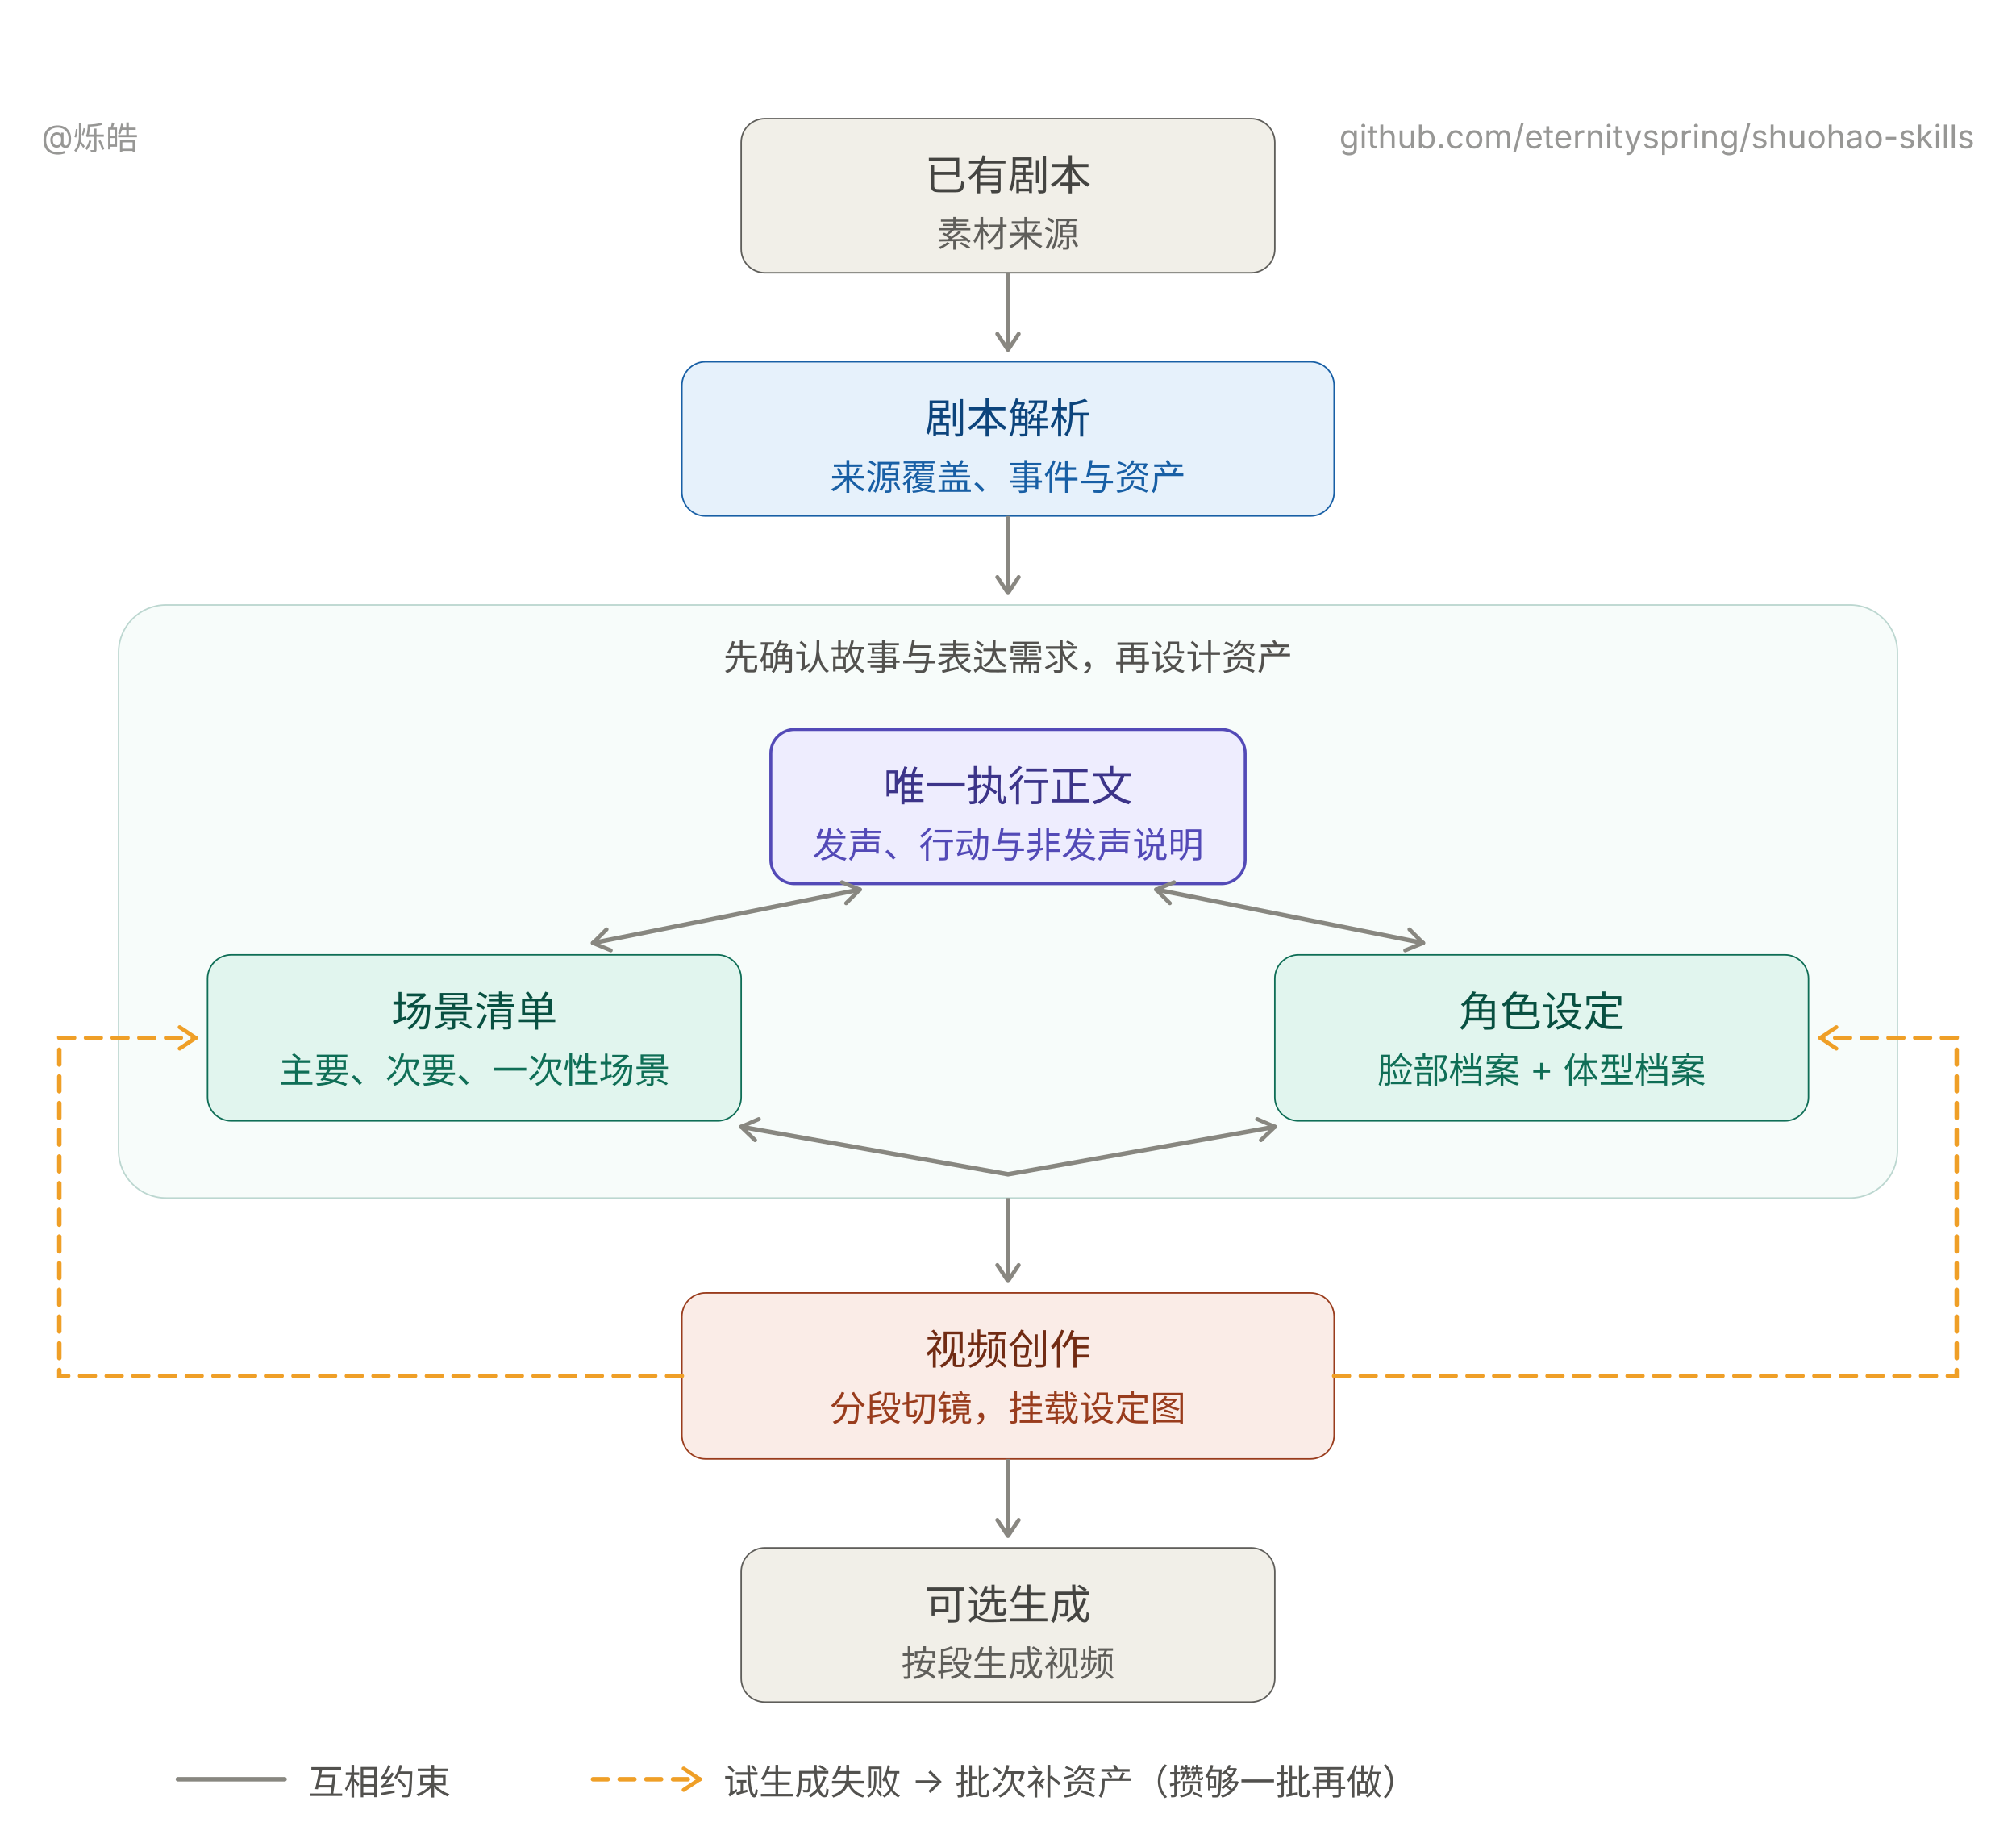
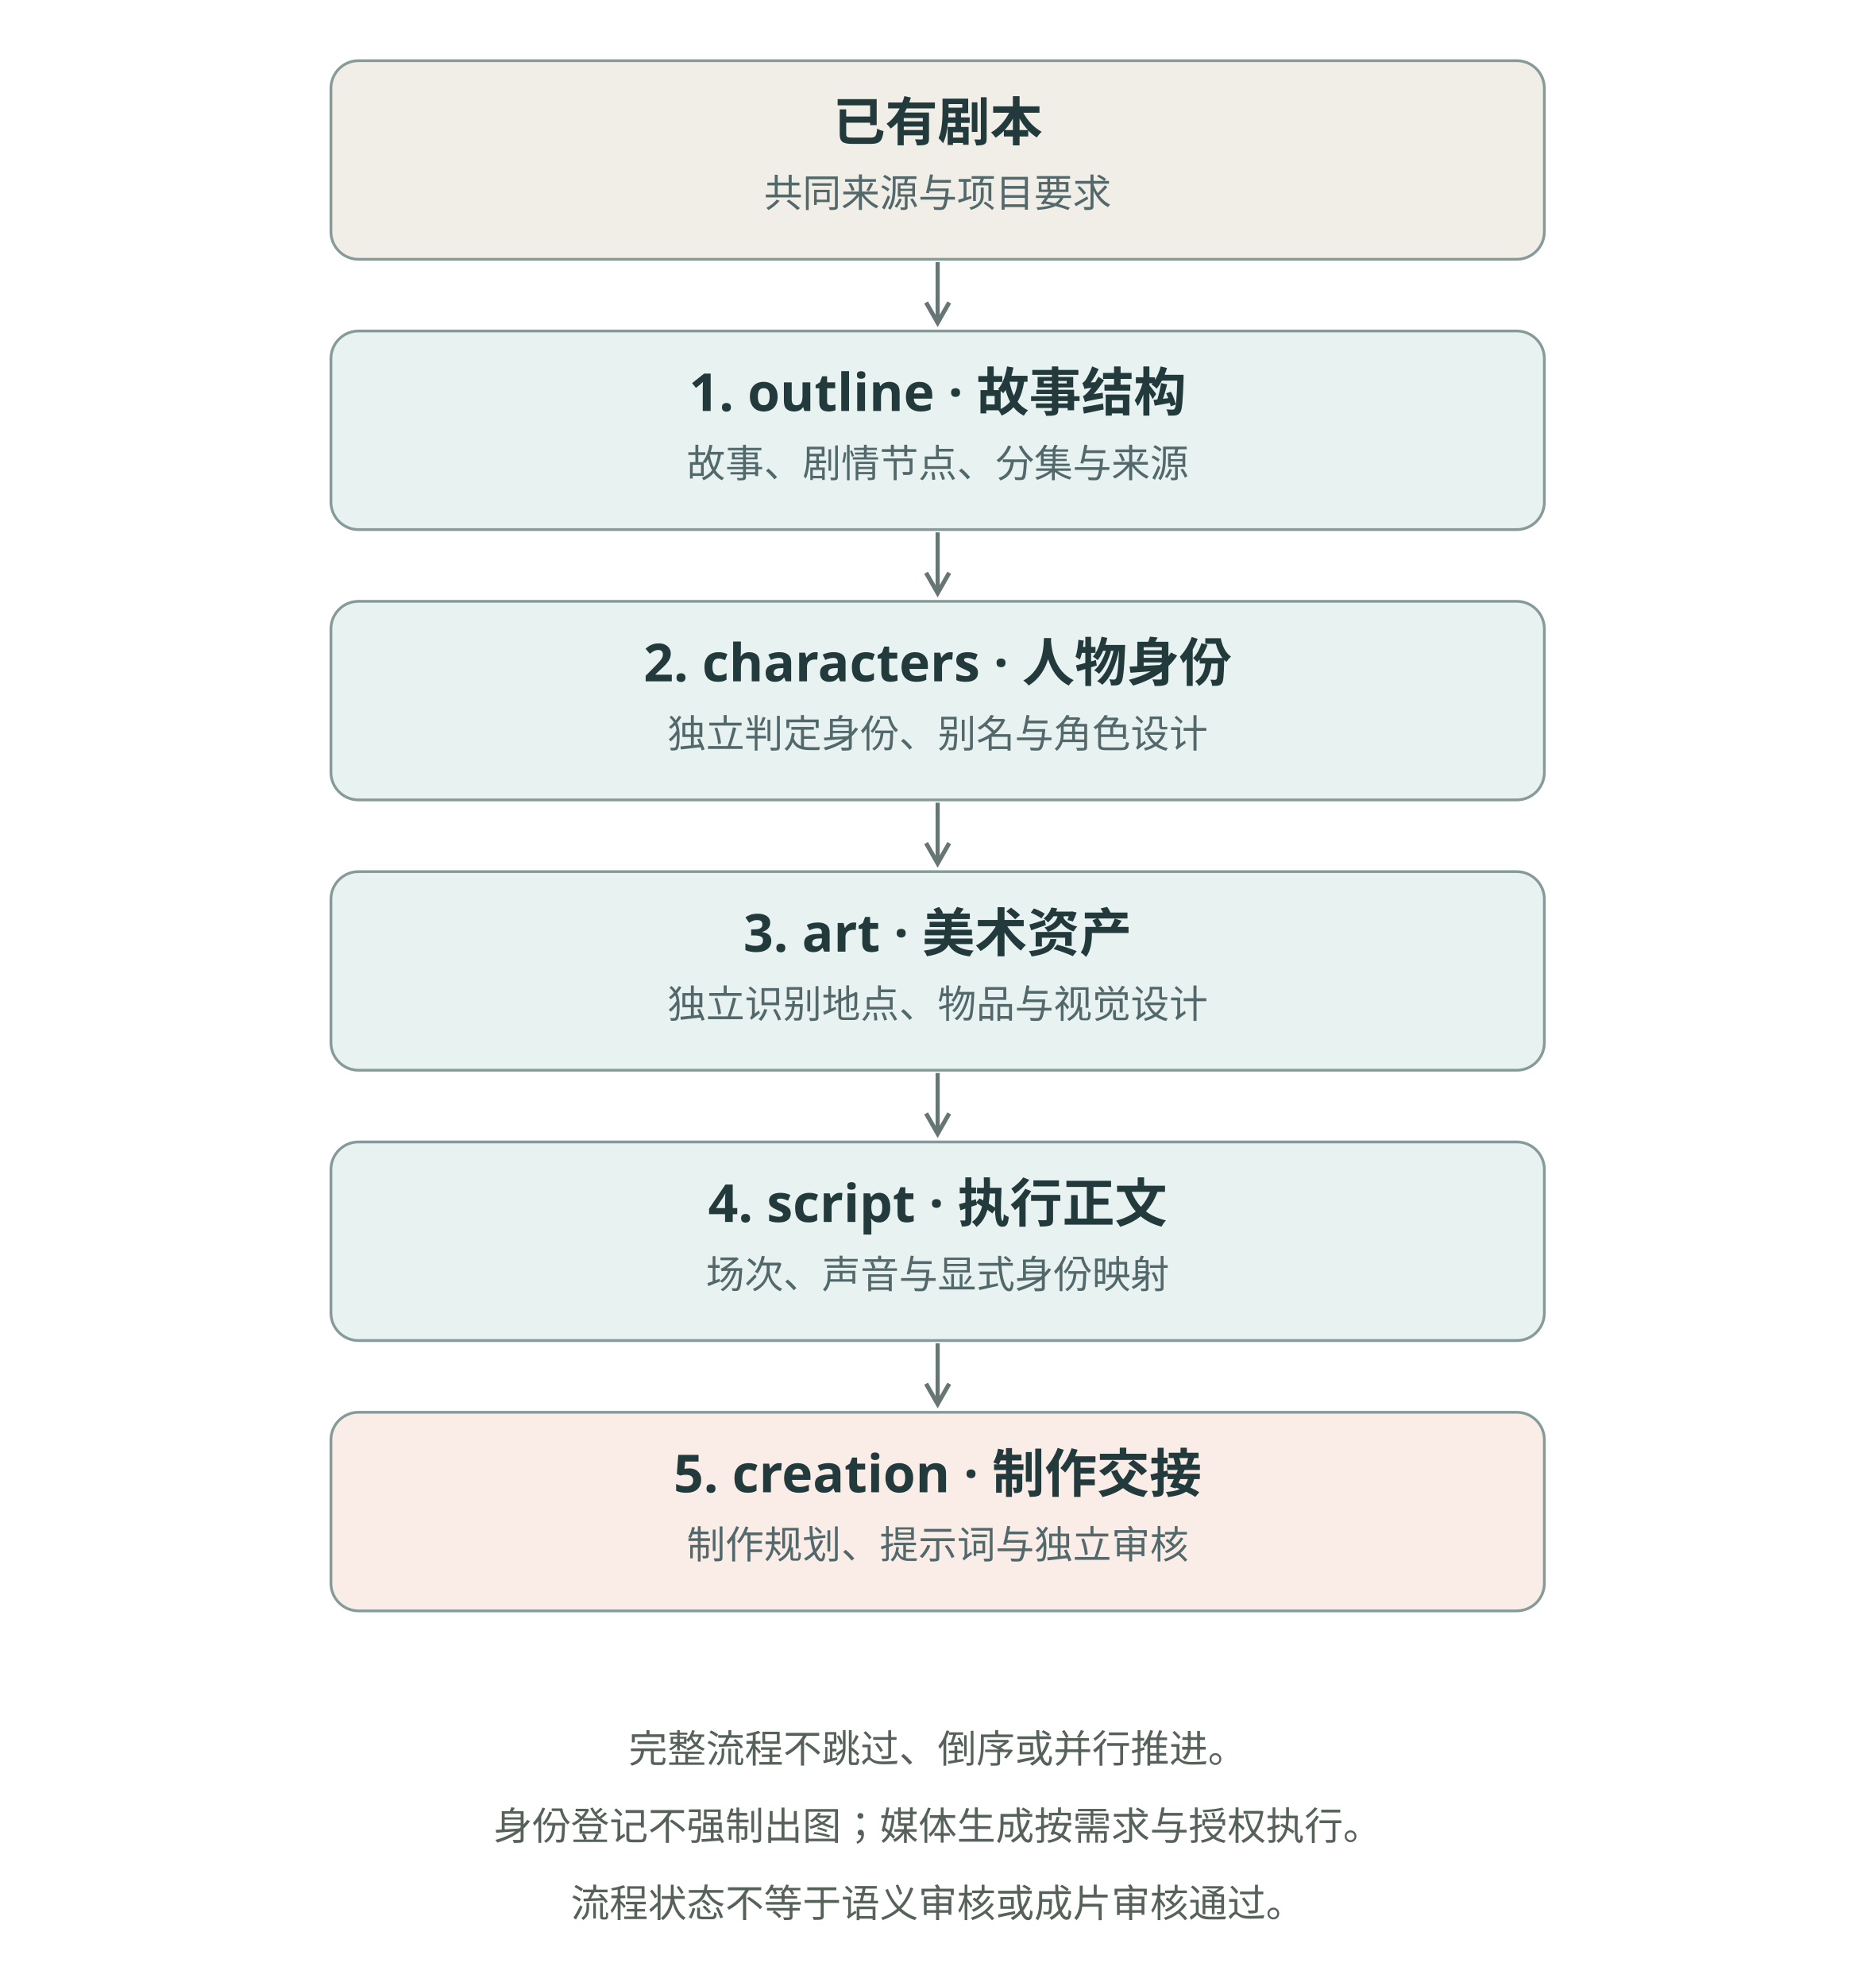
- <svg xmlns="http://www.w3.org/2000/svg" width="100%" viewBox="0 0 680 620" role="img" style="">
+ <svg xmlns="http://www.w3.org/2000/svg" viewBox="0 0 680 720" role="img" aria-labelledby="title desc">
  <defs>
-     <marker id="arrow" viewBox="0 0 10 10" refX="8" refY="5" markerWidth="6" markerHeight="6" orient="auto-start-reverse">
-       <path d="M2 1L8 5L2 9" fill="none" stroke="context-stroke" stroke-width="1.5" stroke-linecap="round" stroke-linejoin="round" />
+     <marker id="arrow" viewBox="0 0 10 10" refX="8" refY="5" markerWidth="7" markerHeight="7" orient="auto">
+       <path d="M1 1L8 5L1 9" fill="none" stroke="#677575" stroke-width="1.5" />
    </marker>
  </defs>
-   <g style="fill:rgb(0, 0, 0);stroke:none;color:rgb(11, 11, 11);stroke-width:1px;stroke-linecap:butt;stroke-linejoin:miter;opacity:1;font-family:anthropic-sans, -apple-system, &quot;system-ui&quot;, &quot;Segoe UI&quot;, sans-serif;font-size:16px;font-weight:400;text-anchor:start;dominant-baseline:auto">
-     <rect x="250" y="40" width="180" height="52" rx="8" stroke-width="0.5" style="fill:rgb(241, 239, 232);stroke:rgb(95, 94, 90);color:rgb(11, 11, 11);stroke-width:0.5px;stroke-linecap:butt;stroke-linejoin:miter;opacity:1;font-family:anthropic-sans, -apple-system, &quot;system-ui&quot;, &quot;Segoe UI&quot;, sans-serif;font-size:16px;font-weight:400;text-anchor:start;dominant-baseline:auto" />
-     <text x="340" y="58" text-anchor="middle" dominant-baseline="central" style="fill:rgb(68, 68, 65);stroke:none;color:rgb(11, 11, 11);stroke-width:1px;stroke-linecap:butt;stroke-linejoin:miter;opacity:1;font-family:anthropic-sans, -apple-system, &quot;system-ui&quot;, &quot;Segoe UI&quot;, sans-serif;font-size:14px;font-weight:500;text-anchor:middle;dominant-baseline:central">已有剧本</text>
-     <text x="340" y="78" text-anchor="middle" dominant-baseline="central" style="fill:rgb(95, 94, 90);stroke:none;color:rgb(11, 11, 11);stroke-width:1px;stroke-linecap:butt;stroke-linejoin:miter;opacity:1;font-family:anthropic-sans, -apple-system, &quot;system-ui&quot;, &quot;Segoe UI&quot;, sans-serif;font-size:12px;font-weight:400;text-anchor:middle;dominant-baseline:central">素材来源</text>
+   <style>text{font-family:system-ui,sans-serif;text-anchor:middle;fill:#233a3c}.label{font-size:19px;font-weight:600}.detail{font-size:14px;fill:#52686b}.note{font-size:14px;fill:#56615a}rect{stroke:#869b99;stroke-width:1;rx:10}line{stroke:#677575;stroke-width:1.5}</style>
+   <g>
+     <rect x="120" y="22" width="440" height="72" fill="#f0eee6" />
+     <text class="label" x="340" y="51">已有剧本</text>
+     <text class="detail" x="340" y="75">共同来源与项目要求</text>
  </g>
-   <line x1="340" y1="92" x2="340" y2="118" marker-end="url(#arrow)" style="fill:none;stroke:rgb(137, 135, 129);color:rgb(11, 11, 11);stroke-width:1.5px;stroke-linecap:butt;stroke-linejoin:miter;opacity:1;font-family:anthropic-sans, -apple-system, &quot;system-ui&quot;, &quot;Segoe UI&quot;, sans-serif;font-size:16px;font-weight:400;text-anchor:start;dominant-baseline:auto" />
-   <g style="fill:rgb(0, 0, 0);stroke:none;color:rgb(11, 11, 11);stroke-width:1px;stroke-linecap:butt;stroke-linejoin:miter;opacity:1;font-family:anthropic-sans, -apple-system, &quot;system-ui&quot;, &quot;Segoe UI&quot;, sans-serif;font-size:16px;font-weight:400;text-anchor:start;dominant-baseline:auto">
-     <rect x="230" y="122" width="220" height="52" rx="8" stroke-width="0.5" style="fill:rgb(230, 241, 251);stroke:rgb(24, 95, 165);color:rgb(11, 11, 11);stroke-width:0.5px;stroke-linecap:butt;stroke-linejoin:miter;opacity:1;font-family:anthropic-sans, -apple-system, &quot;system-ui&quot;, &quot;Segoe UI&quot;, sans-serif;font-size:16px;font-weight:400;text-anchor:start;dominant-baseline:auto" />
-     <text x="340" y="140" text-anchor="middle" dominant-baseline="central" style="fill:rgb(12, 68, 124);stroke:none;color:rgb(11, 11, 11);stroke-width:1px;stroke-linecap:butt;stroke-linejoin:miter;opacity:1;font-family:anthropic-sans, -apple-system, &quot;system-ui&quot;, &quot;Segoe UI&quot;, sans-serif;font-size:14px;font-weight:500;text-anchor:middle;dominant-baseline:central">剧本解析</text>
-     <text x="340" y="160" text-anchor="middle" dominant-baseline="central" style="fill:rgb(24, 95, 165);stroke:none;color:rgb(11, 11, 11);stroke-width:1px;stroke-linecap:butt;stroke-linejoin:miter;opacity:1;font-family:anthropic-sans, -apple-system, &quot;system-ui&quot;, &quot;Segoe UI&quot;, sans-serif;font-size:12px;font-weight:400;text-anchor:middle;dominant-baseline:central">来源覆盖、事件与资产</text>
+   <line x1="340" y1="95" x2="340" y2="117" marker-end="url(#arrow)" />
+   <g>
+     <rect x="120" y="120" width="440" height="72" fill="#e8f2f0" />
+     <text class="label" x="340" y="149">1. outline · 故事结构</text>
+     <text class="detail" x="340" y="173">故事、剧情节点、分集与来源</text>
  </g>
-   <line x1="340" y1="174" x2="340" y2="200" marker-end="url(#arrow)" style="fill:none;stroke:rgb(137, 135, 129);color:rgb(11, 11, 11);stroke-width:1.5px;stroke-linecap:butt;stroke-linejoin:miter;opacity:1;font-family:anthropic-sans, -apple-system, &quot;system-ui&quot;, &quot;Segoe UI&quot;, sans-serif;font-size:16px;font-weight:400;text-anchor:start;dominant-baseline:auto" />
-   <rect x="40" y="204" width="600" height="200" rx="16" stroke-width="0.5" opacity="0.28" style="fill:rgb(225, 245, 238);stroke:rgb(15, 110, 86);color:rgb(11, 11, 11);stroke-width:0.5px;stroke-linecap:butt;stroke-linejoin:miter;opacity:0.28;font-family:anthropic-sans, -apple-system, &quot;system-ui&quot;, &quot;Segoe UI&quot;, sans-serif;font-size:16px;font-weight:400;text-anchor:start;dominant-baseline:auto" />
-   <text x="340" y="226" text-anchor="middle" style="fill:rgb(82, 81, 78);stroke:none;color:rgb(11, 11, 11);stroke-width:1px;stroke-linecap:butt;stroke-linejoin:miter;opacity:1;font-family:anthropic-sans, -apple-system, &quot;system-ui&quot;, &quot;Segoe UI&quot;, sans-serif;font-size:12px;font-weight:400;text-anchor:middle;dominant-baseline:auto">先确认故事与表达需求，再设计资产</text>
-   <g style="fill:rgb(0, 0, 0);stroke:none;color:rgb(11, 11, 11);stroke-width:1px;stroke-linecap:butt;stroke-linejoin:miter;opacity:1;font-family:anthropic-sans, -apple-system, &quot;system-ui&quot;, &quot;Segoe UI&quot;, sans-serif;font-size:16px;font-weight:400;text-anchor:start;dominant-baseline:auto">
-     <rect x="260" y="246" width="160" height="52" rx="8" stroke-width="1" style="fill:rgb(238, 237, 254);stroke:rgb(83, 74, 183);color:rgb(11, 11, 11);stroke-width:1px;stroke-linecap:butt;stroke-linejoin:miter;opacity:1;font-family:anthropic-sans, -apple-system, &quot;system-ui&quot;, &quot;Segoe UI&quot;, sans-serif;font-size:16px;font-weight:400;text-anchor:start;dominant-baseline:auto" />
-     <text x="340" y="264" text-anchor="middle" dominant-baseline="central" style="fill:rgb(60, 52, 137);stroke:none;color:rgb(11, 11, 11);stroke-width:1px;stroke-linecap:butt;stroke-linejoin:miter;opacity:1;font-family:anthropic-sans, -apple-system, &quot;system-ui&quot;, &quot;Segoe UI&quot;, sans-serif;font-size:14px;font-weight:500;text-anchor:middle;dominant-baseline:central">唯一执行正文</text>
-     <text x="340" y="284" text-anchor="middle" dominant-baseline="central" style="fill:rgb(83, 74, 183);stroke:none;color:rgb(11, 11, 11);stroke-width:1px;stroke-linecap:butt;stroke-linejoin:miter;opacity:1;font-family:anthropic-sans, -apple-system, &quot;system-ui&quot;, &quot;Segoe UI&quot;, sans-serif;font-size:12px;font-weight:400;text-anchor:middle;dominant-baseline:central">发声、行动与非发声说明</text>
+   <line x1="340" y1="193" x2="340" y2="215" marker-end="url(#arrow)" />
+   <g>
+     <rect x="120" y="218" width="440" height="72" fill="#e8f2f0" />
+     <text class="label" x="340" y="247">2. characters · 人物身份</text>
+     <text class="detail" x="340" y="271">独立判定身份、别名与角色设计</text>
  </g>
-   <g style="fill:rgb(0, 0, 0);stroke:none;color:rgb(11, 11, 11);stroke-width:1px;stroke-linecap:butt;stroke-linejoin:miter;opacity:1;font-family:anthropic-sans, -apple-system, &quot;system-ui&quot;, &quot;Segoe UI&quot;, sans-serif;font-size:16px;font-weight:400;text-anchor:start;dominant-baseline:auto">
-     <rect x="70" y="322" width="180" height="56" rx="8" stroke-width="0.5" style="fill:rgb(225, 245, 238);stroke:rgb(15, 110, 86);color:rgb(11, 11, 11);stroke-width:0.5px;stroke-linecap:butt;stroke-linejoin:miter;opacity:1;font-family:anthropic-sans, -apple-system, &quot;system-ui&quot;, &quot;Segoe UI&quot;, sans-serif;font-size:16px;font-weight:400;text-anchor:start;dominant-baseline:auto" />
-     <text x="160" y="340" text-anchor="middle" dominant-baseline="central" style="fill:rgb(8, 80, 65);stroke:none;color:rgb(11, 11, 11);stroke-width:1px;stroke-linecap:butt;stroke-linejoin:miter;opacity:1;font-family:anthropic-sans, -apple-system, &quot;system-ui&quot;, &quot;Segoe UI&quot;, sans-serif;font-size:14px;font-weight:500;text-anchor:middle;dominant-baseline:central">场景清单</text>
-     <text x="160" y="360" text-anchor="middle" dominant-baseline="central" style="fill:rgb(15, 110, 86);stroke:none;color:rgb(11, 11, 11);stroke-width:1px;stroke-linecap:butt;stroke-linejoin:miter;opacity:1;font-family:anthropic-sans, -apple-system, &quot;system-ui&quot;, &quot;Segoe UI&quot;, sans-serif;font-size:12px;font-weight:400;text-anchor:middle;dominant-baseline:central">主要、次要、一次性场景</text>
+   <line x1="340" y1="291" x2="340" y2="313" marker-end="url(#arrow)" />
+   <g>
+     <rect x="120" y="316" width="440" height="72" fill="#e8f2f0" />
+     <text class="label" x="340" y="345">3. art · 美术资产</text>
+     <text class="detail" x="340" y="369">独立识别地点、物品与视觉设计</text>
  </g>
-   <g style="fill:rgb(0, 0, 0);stroke:none;color:rgb(11, 11, 11);stroke-width:1px;stroke-linecap:butt;stroke-linejoin:miter;opacity:1;font-family:anthropic-sans, -apple-system, &quot;system-ui&quot;, &quot;Segoe UI&quot;, sans-serif;font-size:16px;font-weight:400;text-anchor:start;dominant-baseline:auto">
-     <rect x="430" y="322" width="180" height="56" rx="8" stroke-width="0.5" style="fill:rgb(225, 245, 238);stroke:rgb(15, 110, 86);color:rgb(11, 11, 11);stroke-width:0.5px;stroke-linecap:butt;stroke-linejoin:miter;opacity:1;font-family:anthropic-sans, -apple-system, &quot;system-ui&quot;, &quot;Segoe UI&quot;, sans-serif;font-size:16px;font-weight:400;text-anchor:start;dominant-baseline:auto" />
-     <text x="520" y="340" text-anchor="middle" dominant-baseline="central" style="fill:rgb(8, 80, 65);stroke:none;color:rgb(11, 11, 11);stroke-width:1px;stroke-linecap:butt;stroke-linejoin:miter;opacity:1;font-family:anthropic-sans, -apple-system, &quot;system-ui&quot;, &quot;Segoe UI&quot;, sans-serif;font-size:14px;font-weight:500;text-anchor:middle;dominant-baseline:central">角色设定</text>
-     <text x="520" y="360" text-anchor="middle" dominant-baseline="central" style="fill:rgb(15, 110, 86);stroke:none;color:rgb(11, 11, 11);stroke-width:1px;stroke-linecap:butt;stroke-linejoin:miter;opacity:1;font-family:anthropic-sans, -apple-system, &quot;system-ui&quot;, &quot;Segoe UI&quot;, sans-serif;font-size:12px;font-weight:400;text-anchor:middle;dominant-baseline:central">脸部档案 + 体型档案</text>
+   <line x1="340" y1="389" x2="340" y2="411" marker-end="url(#arrow)" />
+   <g>
+     <rect x="120" y="414" width="440" height="72" fill="#e8f2f0" />
+     <text class="label" x="340" y="443">4. script · 执行正文</text>
+     <text class="detail" x="340" y="467">场次、声音与显式身份映射</text>
  </g>
-   <path d="M290 300 L200 318" fill="none" stroke="#888780" stroke-width="1.5" stroke-linecap="round" marker-start="url(#arrow)" marker-end="url(#arrow)" style="fill:none;stroke:rgb(136, 135, 128);color:rgb(11, 11, 11);stroke-width:1.5px;stroke-linecap:round;stroke-linejoin:miter;opacity:1;font-family:anthropic-sans, -apple-system, &quot;system-ui&quot;, &quot;Segoe UI&quot;, sans-serif;font-size:16px;font-weight:400;text-anchor:start;dominant-baseline:auto" />
-   <path d="M390 300 L480 318" fill="none" stroke="#888780" stroke-width="1.5" stroke-linecap="round" marker-start="url(#arrow)" marker-end="url(#arrow)" style="fill:none;stroke:rgb(136, 135, 128);color:rgb(11, 11, 11);stroke-width:1.5px;stroke-linecap:round;stroke-linejoin:miter;opacity:1;font-family:anthropic-sans, -apple-system, &quot;system-ui&quot;, &quot;Segoe UI&quot;, sans-serif;font-size:16px;font-weight:400;text-anchor:start;dominant-baseline:auto" />
-   <path d="M250 380 L340 396 L430 380" fill="none" stroke="#888780" stroke-width="1.5" stroke-linecap="round" marker-start="url(#arrow)" marker-end="url(#arrow)" style="fill:none;stroke:rgb(136, 135, 128);color:rgb(11, 11, 11);stroke-width:1.5px;stroke-linecap:round;stroke-linejoin:miter;opacity:1;font-family:anthropic-sans, -apple-system, &quot;system-ui&quot;, &quot;Segoe UI&quot;, sans-serif;font-size:16px;font-weight:400;text-anchor:start;dominant-baseline:auto" />
-   <line x1="340" y1="404" x2="340" y2="432" marker-end="url(#arrow)" style="fill:none;stroke:rgb(137, 135, 129);color:rgb(11, 11, 11);stroke-width:1.5px;stroke-linecap:butt;stroke-linejoin:miter;opacity:1;font-family:anthropic-sans, -apple-system, &quot;system-ui&quot;, &quot;Segoe UI&quot;, sans-serif;font-size:16px;font-weight:400;text-anchor:start;dominant-baseline:auto" />
-   <g style="fill:rgb(0, 0, 0);stroke:none;color:rgb(11, 11, 11);stroke-width:1px;stroke-linecap:butt;stroke-linejoin:miter;opacity:1;font-family:anthropic-sans, -apple-system, &quot;system-ui&quot;, &quot;Segoe UI&quot;, sans-serif;font-size:16px;font-weight:400;text-anchor:start;dominant-baseline:auto">
-     <rect x="230" y="436" width="220" height="56" rx="8" stroke-width="0.5" style="fill:rgb(250, 236, 231);stroke:rgb(153, 60, 29);color:rgb(11, 11, 11);stroke-width:0.5px;stroke-linecap:butt;stroke-linejoin:miter;opacity:1;font-family:anthropic-sans, -apple-system, &quot;system-ui&quot;, &quot;Segoe UI&quot;, sans-serif;font-size:16px;font-weight:400;text-anchor:start;dominant-baseline:auto" />
-     <text x="340" y="454" text-anchor="middle" dominant-baseline="central" style="fill:rgb(113, 43, 19);stroke:none;color:rgb(11, 11, 11);stroke-width:1px;stroke-linecap:butt;stroke-linejoin:miter;opacity:1;font-family:anthropic-sans, -apple-system, &quot;system-ui&quot;, &quot;Segoe UI&quot;, sans-serif;font-size:14px;font-weight:500;text-anchor:middle;dominant-baseline:central">视频创作</text>
-     <text x="340" y="474" text-anchor="middle" dominant-baseline="central" style="fill:rgb(153, 60, 29);stroke:none;color:rgb(11, 11, 11);stroke-width:1px;stroke-linecap:butt;stroke-linejoin:miter;opacity:1;font-family:anthropic-sans, -apple-system, &quot;system-ui&quot;, &quot;Segoe UI&quot;, sans-serif;font-size:12px;font-weight:400;text-anchor:middle;dominant-baseline:central">分段切镜，挂载设定图</text>
+   <line x1="340" y1="487" x2="340" y2="509" marker-end="url(#arrow)" />
+   <g>
+     <rect x="120" y="512" width="440" height="72" fill="#faece7" />
+     <text class="label" x="340" y="541">5. creation · 制作交接</text>
+     <text class="detail" x="340" y="565">制作规划、提示词与独立审核</text>
  </g>
-   <line x1="340" y1="492" x2="340" y2="518" marker-end="url(#arrow)" style="fill:none;stroke:rgb(137, 135, 129);color:rgb(11, 11, 11);stroke-width:1.5px;stroke-linecap:butt;stroke-linejoin:miter;opacity:1;font-family:anthropic-sans, -apple-system, &quot;system-ui&quot;, &quot;Segoe UI&quot;, sans-serif;font-size:16px;font-weight:400;text-anchor:start;dominant-baseline:auto" />
-   <g style="fill:rgb(0, 0, 0);stroke:none;color:rgb(11, 11, 11);stroke-width:1px;stroke-linecap:butt;stroke-linejoin:miter;opacity:1;font-family:anthropic-sans, -apple-system, &quot;system-ui&quot;, &quot;Segoe UI&quot;, sans-serif;font-size:16px;font-weight:400;text-anchor:start;dominant-baseline:auto">
-     <rect x="250" y="522" width="180" height="52" rx="8" stroke-width="0.5" style="fill:rgb(241, 239, 232);stroke:rgb(95, 94, 90);color:rgb(11, 11, 11);stroke-width:0.5px;stroke-linecap:butt;stroke-linejoin:miter;opacity:1;font-family:anthropic-sans, -apple-system, &quot;system-ui&quot;, &quot;Segoe UI&quot;, sans-serif;font-size:16px;font-weight:400;text-anchor:start;dominant-baseline:auto" />
-     <text x="340" y="540" text-anchor="middle" dominant-baseline="central" style="fill:rgb(68, 68, 65);stroke:none;color:rgb(11, 11, 11);stroke-width:1px;stroke-linecap:butt;stroke-linejoin:miter;opacity:1;font-family:anthropic-sans, -apple-system, &quot;system-ui&quot;, &quot;Segoe UI&quot;, sans-serif;font-size:14px;font-weight:500;text-anchor:middle;dominant-baseline:central">可选生成</text>
-     <text x="340" y="560" text-anchor="middle" dominant-baseline="central" style="fill:rgb(95, 94, 90);stroke:none;color:rgb(11, 11, 11);stroke-width:1px;stroke-linecap:butt;stroke-linejoin:miter;opacity:1;font-family:anthropic-sans, -apple-system, &quot;system-ui&quot;, &quot;Segoe UI&quot;, sans-serif;font-size:12px;font-weight:400;text-anchor:middle;dominant-baseline:central">按段生成视频</text>
-   </g>
-   <path d="M450 464 L660 464 L660 350 L614 350" fill="none" stroke="#EF9F27" stroke-width="1.5" stroke-dasharray="5 4" stroke-linecap="round" marker-end="url(#arrow)" style="fill:none;stroke:rgb(239, 159, 39);color:rgb(11, 11, 11);stroke-width:1.5px;stroke-dasharray:5px, 4px;stroke-linecap:round;stroke-linejoin:miter;opacity:1;font-family:anthropic-sans, -apple-system, &quot;system-ui&quot;, &quot;Segoe UI&quot;, sans-serif;font-size:16px;font-weight:400;text-anchor:start;dominant-baseline:auto" />
-   <path d="M230 464 L20 464 L20 350 L66 350" fill="none" stroke="#EF9F27" stroke-width="1.5" stroke-dasharray="5 4" stroke-linecap="round" marker-end="url(#arrow)" style="fill:none;stroke:rgb(239, 159, 39);color:rgb(11, 11, 11);stroke-width:1.5px;stroke-dasharray:5px, 4px;stroke-linecap:round;stroke-linejoin:miter;opacity:1;font-family:anthropic-sans, -apple-system, &quot;system-ui&quot;, &quot;Segoe UI&quot;, sans-serif;font-size:16px;font-weight:400;text-anchor:start;dominant-baseline:auto" />
-   <line x1="60" y1="600" x2="96" y2="600" stroke="#888780" stroke-width="1.5" stroke-linecap="round" style="fill:rgb(0, 0, 0);stroke:rgb(136, 135, 128);color:rgb(11, 11, 11);stroke-width:1.5px;stroke-linecap:round;stroke-linejoin:miter;opacity:1;font-family:anthropic-sans, -apple-system, &quot;system-ui&quot;, &quot;Segoe UI&quot;, sans-serif;font-size:16px;font-weight:400;text-anchor:start;dominant-baseline:auto" />
-   <text x="104" y="600" dominant-baseline="central" style="fill:rgb(82, 81, 78);stroke:none;color:rgb(11, 11, 11);stroke-width:1px;stroke-linecap:butt;stroke-linejoin:miter;opacity:1;font-family:anthropic-sans, -apple-system, &quot;system-ui&quot;, &quot;Segoe UI&quot;, sans-serif;font-size:12px;font-weight:400;text-anchor:start;dominant-baseline:central">互相约束</text>
-   <line x1="200" y1="600" x2="236" y2="600" stroke="#EF9F27" stroke-width="1.5" stroke-dasharray="5 4" stroke-linecap="round" marker-end="url(#arrow)" style="fill:rgb(0, 0, 0);stroke:rgb(239, 159, 39);color:rgb(11, 11, 11);stroke-width:1.5px;stroke-dasharray:5px, 4px;stroke-linecap:round;stroke-linejoin:miter;opacity:1;font-family:anthropic-sans, -apple-system, &quot;system-ui&quot;, &quot;Segoe UI&quot;, sans-serif;font-size:16px;font-weight:400;text-anchor:start;dominant-baseline:auto" />
-   <text x="244" y="600" dominant-baseline="central" style="fill:rgb(82, 81, 78);stroke:none;color:rgb(11, 11, 11);stroke-width:1px;stroke-linecap:butt;stroke-linejoin:miter;opacity:1;font-family:anthropic-sans, -apple-system, &quot;system-ui&quot;, &quot;Segoe UI&quot;, sans-serif;font-size:12px;font-weight:400;text-anchor:start;dominant-baseline:central">试生成失败 → 批次补资产（攒够一批再做）</text>
-   <text x="14" y="50" text-anchor="start" style="fill:rgb(82,81,78);opacity:0.6;font-family:anthropic-sans, -apple-system, &quot;system-ui&quot;, &quot;Segoe UI&quot;, sans-serif;font-size:11px;font-weight:400">@烁皓</text>
-   <text x="666" y="50" text-anchor="end" style="fill:rgb(82,81,78);opacity:0.6;font-family:anthropic-sans, -apple-system, &quot;system-ui&quot;, &quot;Segoe UI&quot;, sans-serif;font-size:11px;font-weight:400">github.com/eternityspring/shuohao-skills</text>
+   <text class="note" x="340" y="639">完整流程不跳过、倒序或并行推进。</text>
+   <text class="note" x="340" y="667">身份登记不强制出图；媒体生成按需求与授权执行。</text>
+   <text class="note" x="340" y="695">流程状态不等于语义审核或成片审核通过。</text>
</svg>
